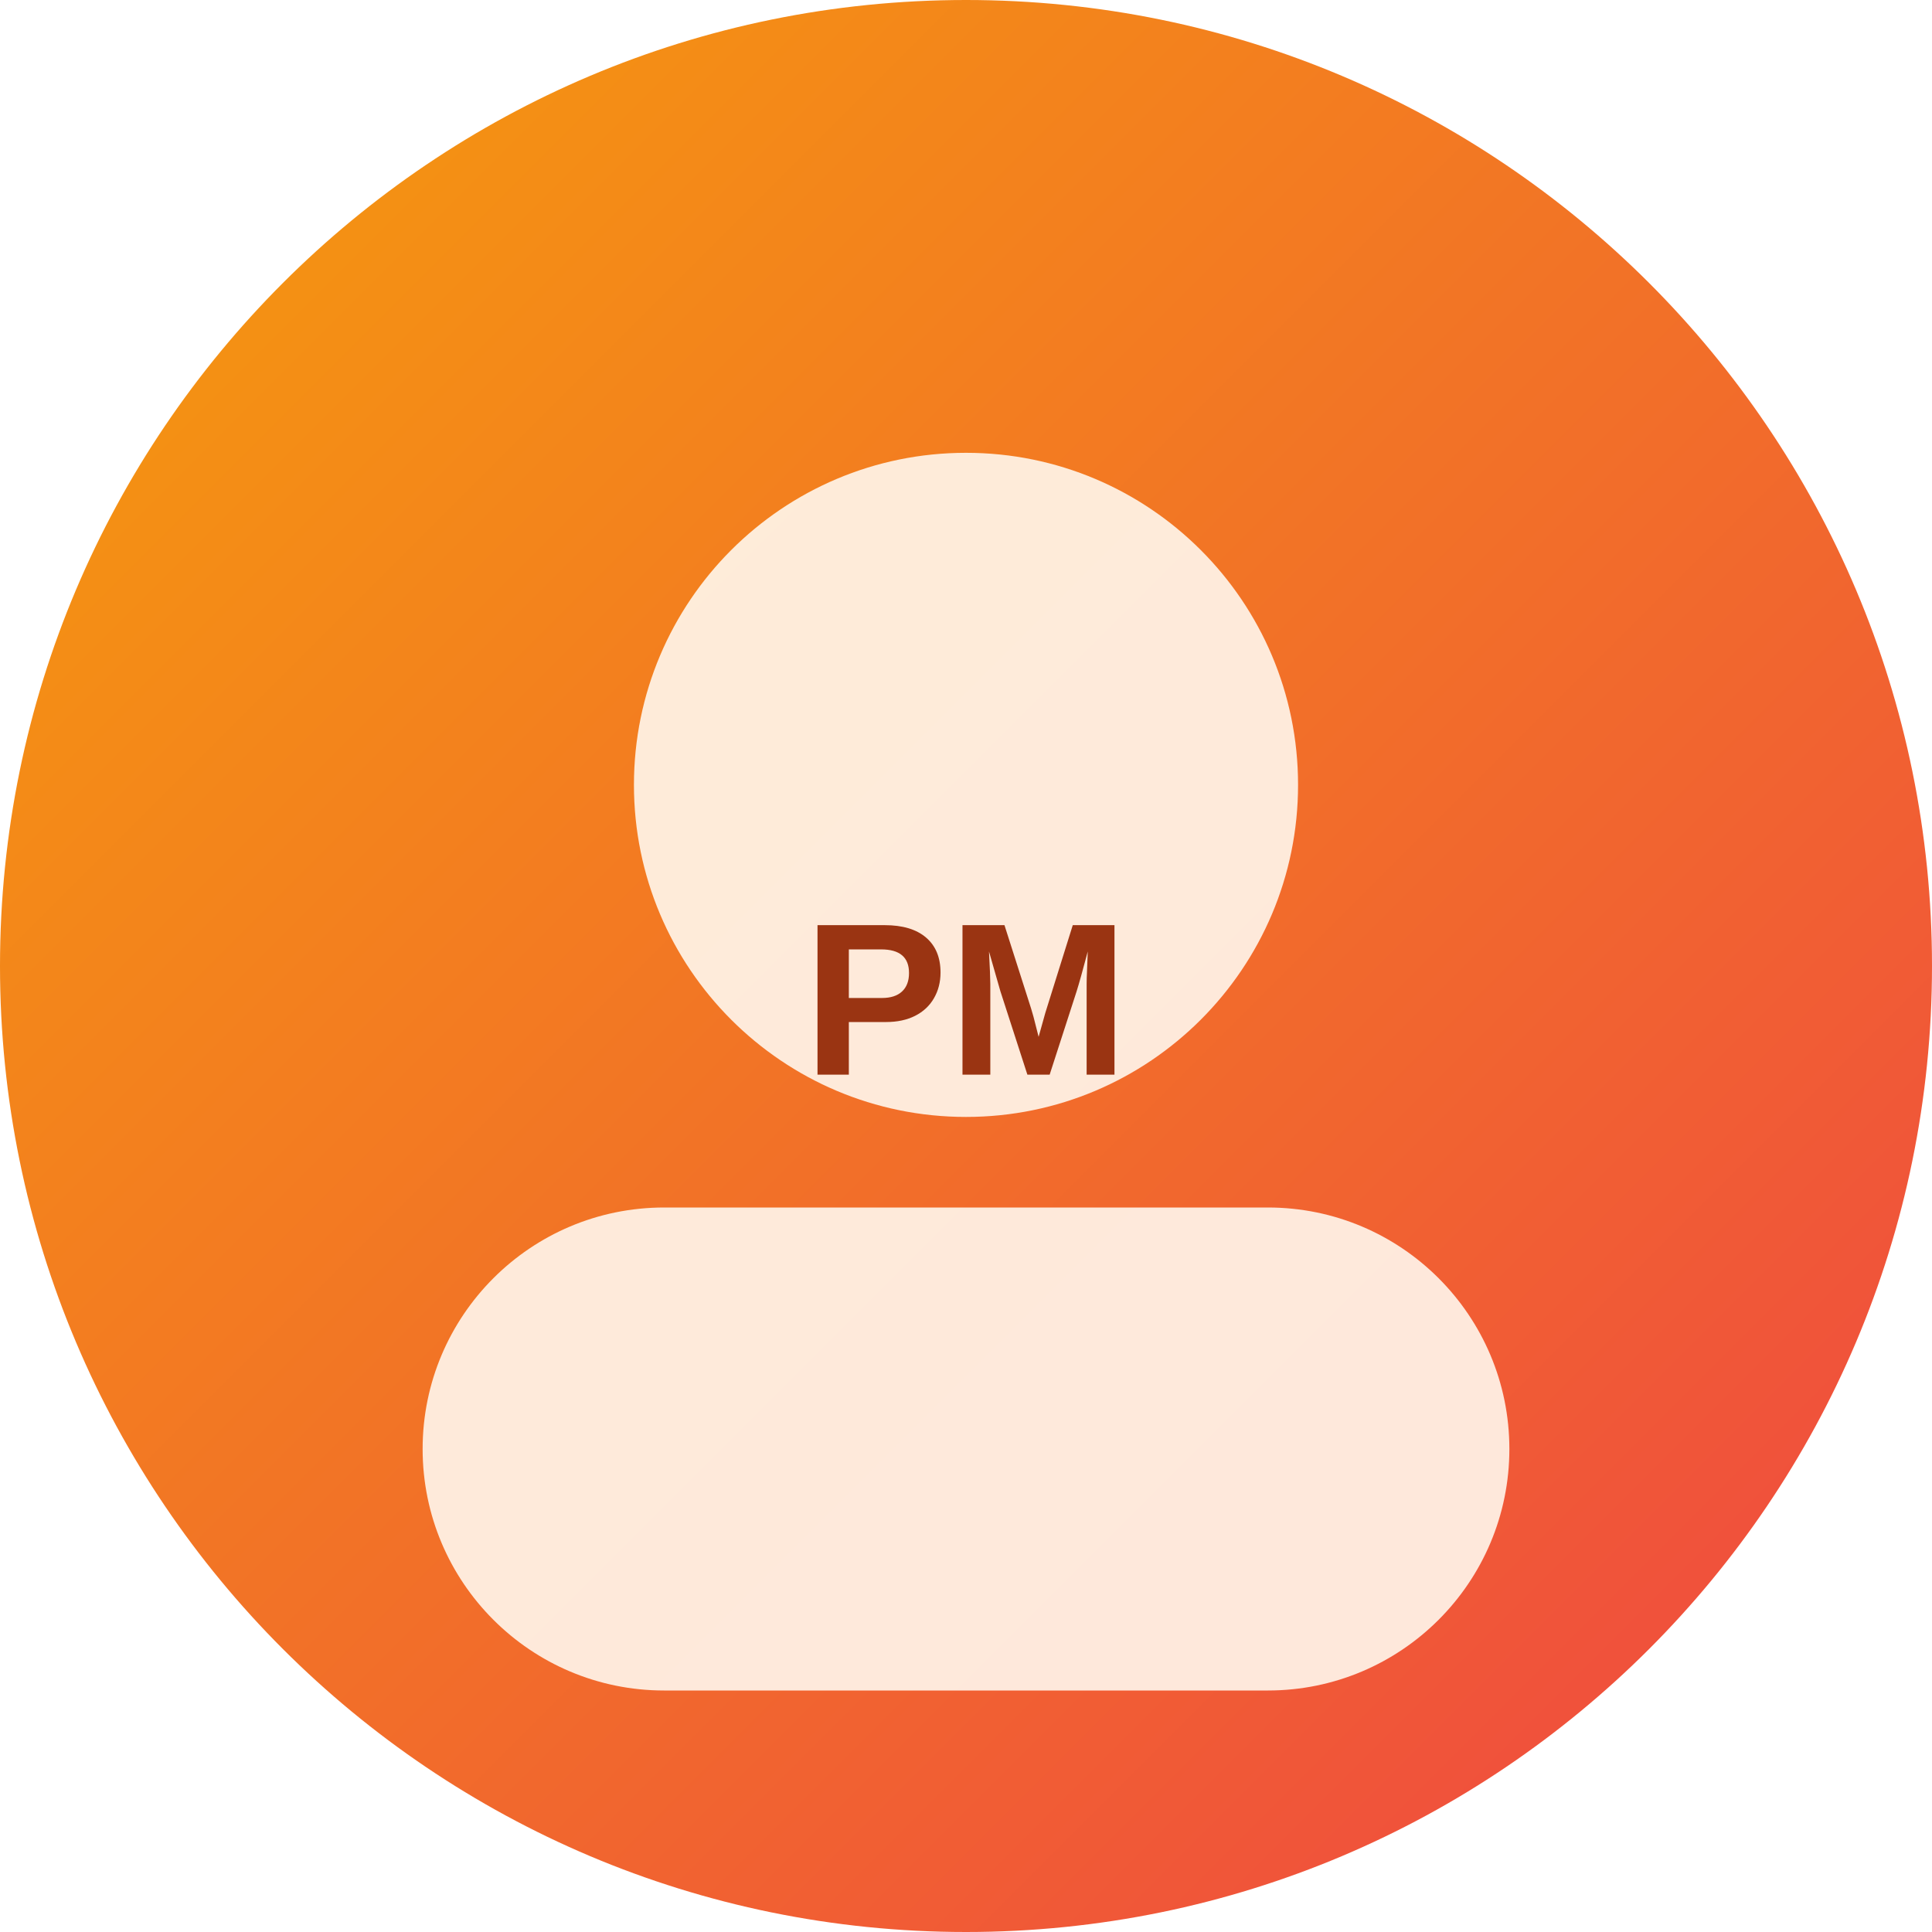
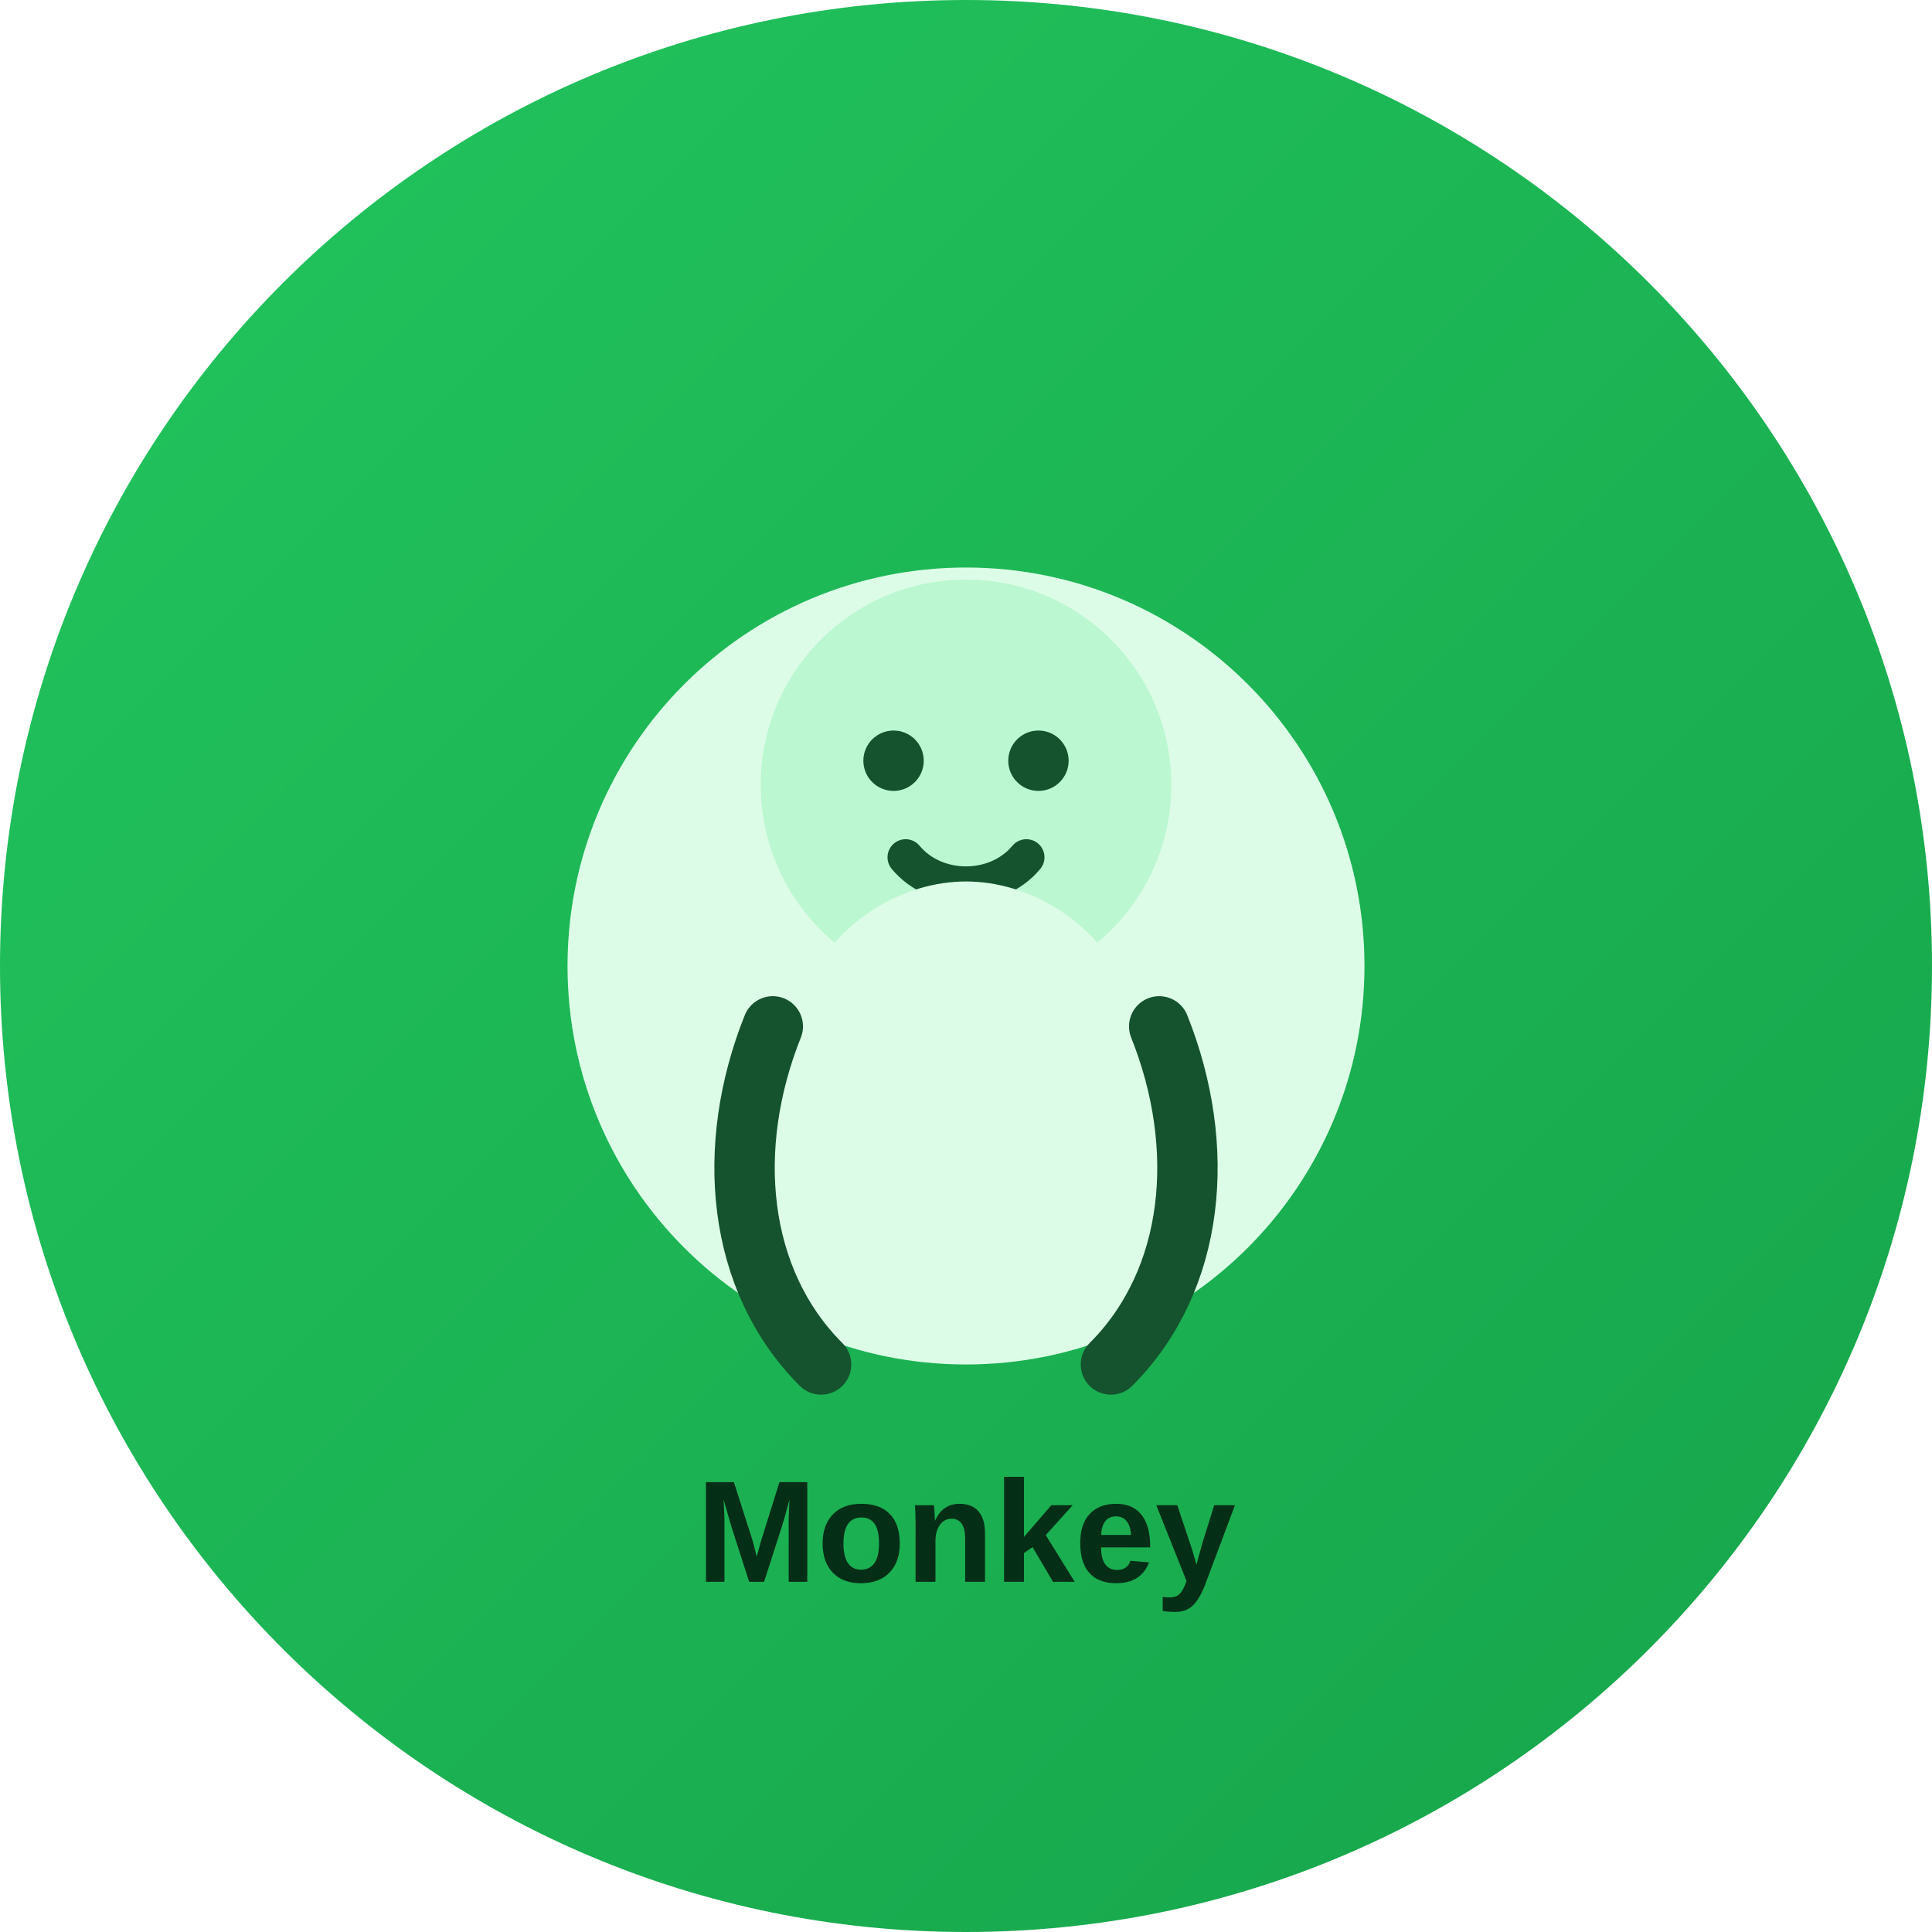
<svg xmlns="http://www.w3.org/2000/svg" width="320" height="320" viewBox="0 0 320 320" fill="none">
  <defs>
    <linearGradient id="grad" x1="0" y1="0" x2="1" y2="1">
-       <stop offset="0%" stop-color="#F59E0B" />
-       <stop offset="100%" stop-color="#EF4444" />
+       <stop offset="0%" stop-color="#22C55E" />
+       <stop offset="100%" stop-color="#16A34A" />
    </linearGradient>
  </defs>
  <rect width="320" height="320" rx="160" fill="url(#grad)" />
-   <circle cx="160" cy="130" r="55" fill="#FFF7ED" opacity="0.9" />
-   <rect x="70" y="200" width="180" height="80" rx="40" fill="#FFF7ED" opacity="0.9" />
-   <text x="160" y="178" text-anchor="middle" font-family="Arial, sans-serif" font-size="36" fill="#9A3412" font-weight="700">PM</text>
+   <circle cx="160" cy="160" r="66" fill="#DCFCE7" />
+   <circle cx="160" cy="130" r="34" fill="#BBF7D0" />
+   <circle cx="148" cy="126" r="5" fill="#14532D" />
+   <circle cx="172" cy="126" r="5" fill="#14532D" />
+   <path d="M150 142C155 148 165 148 170 142" stroke="#14532D" stroke-width="6" stroke-linecap="round" />
+   <path d="M128 170C120 190 122 212 136 226" stroke="#14532D" stroke-width="10" stroke-linecap="round" />
+   <path d="M192 170C200 190 198 212 184 226" stroke="#14532D" stroke-width="10" stroke-linecap="round" />
+   <path d="M132 166C138 152 150 146 160 146C170 146 182 152 188 166" fill="#DCFCE7" />
+   <text x="160" y="262" text-anchor="middle" font-family="Arial, sans-serif" font-size="24" fill="#052E16" font-weight="700">Monkey</text>
</svg>
